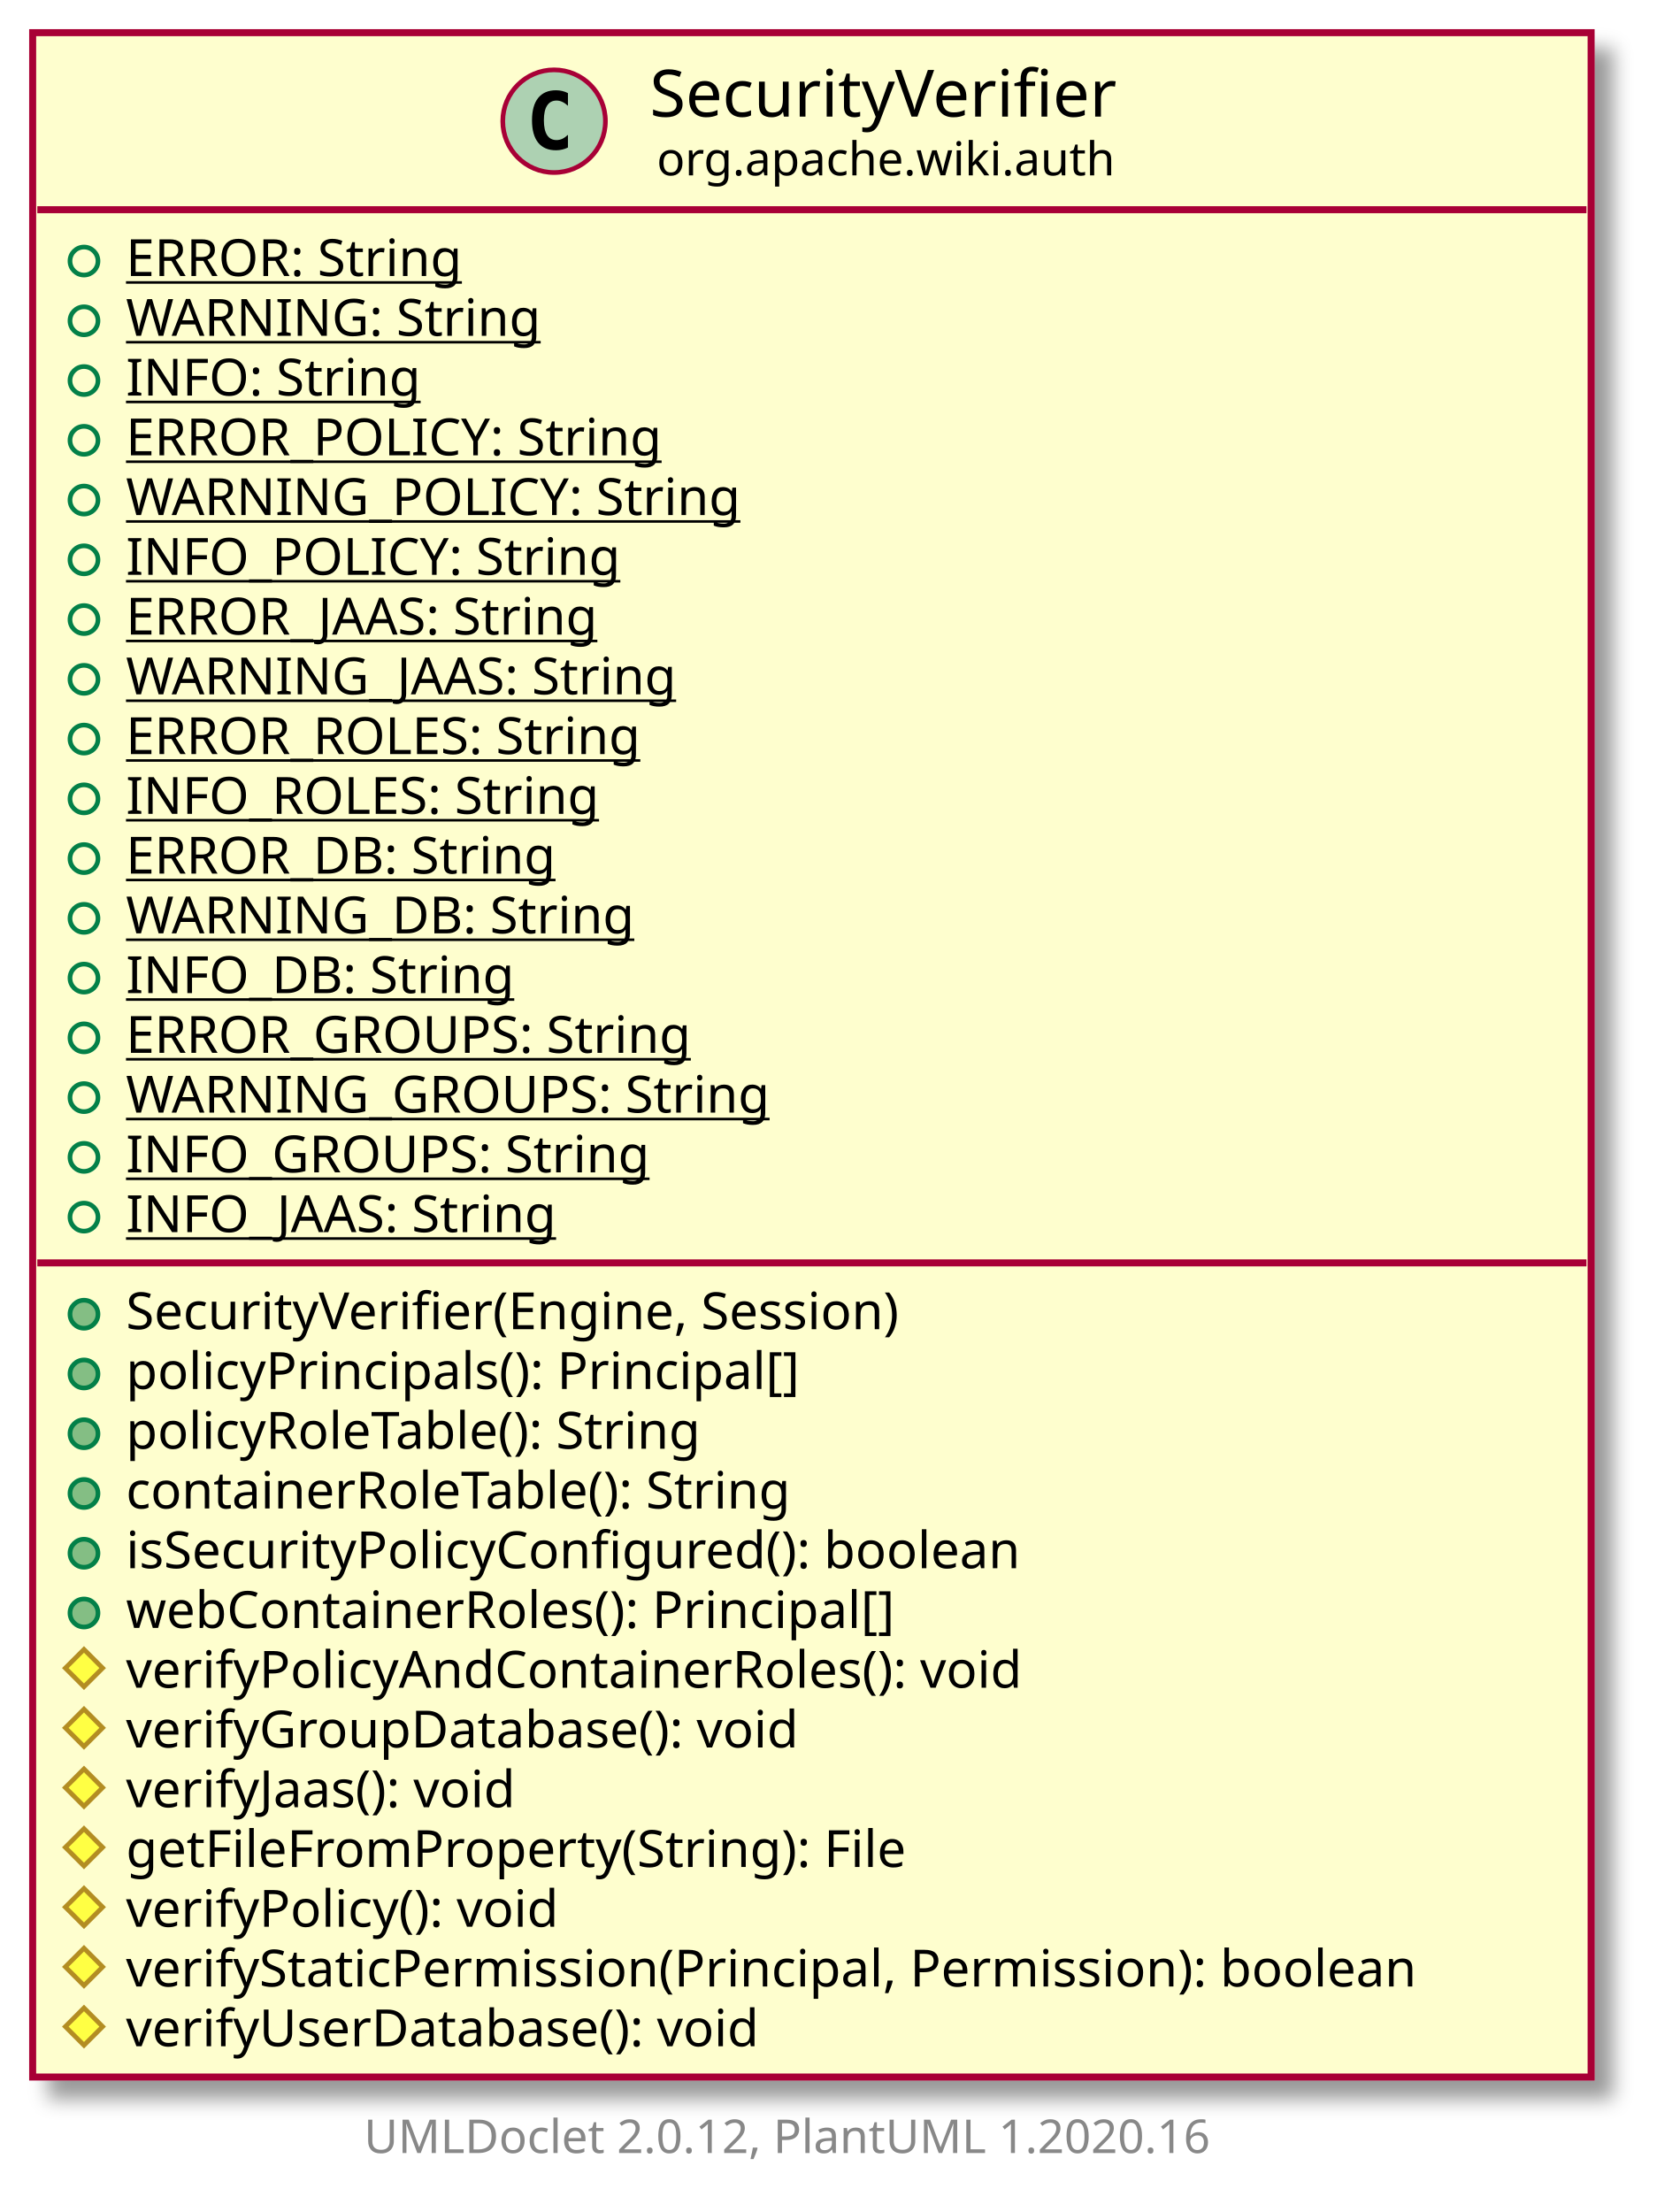
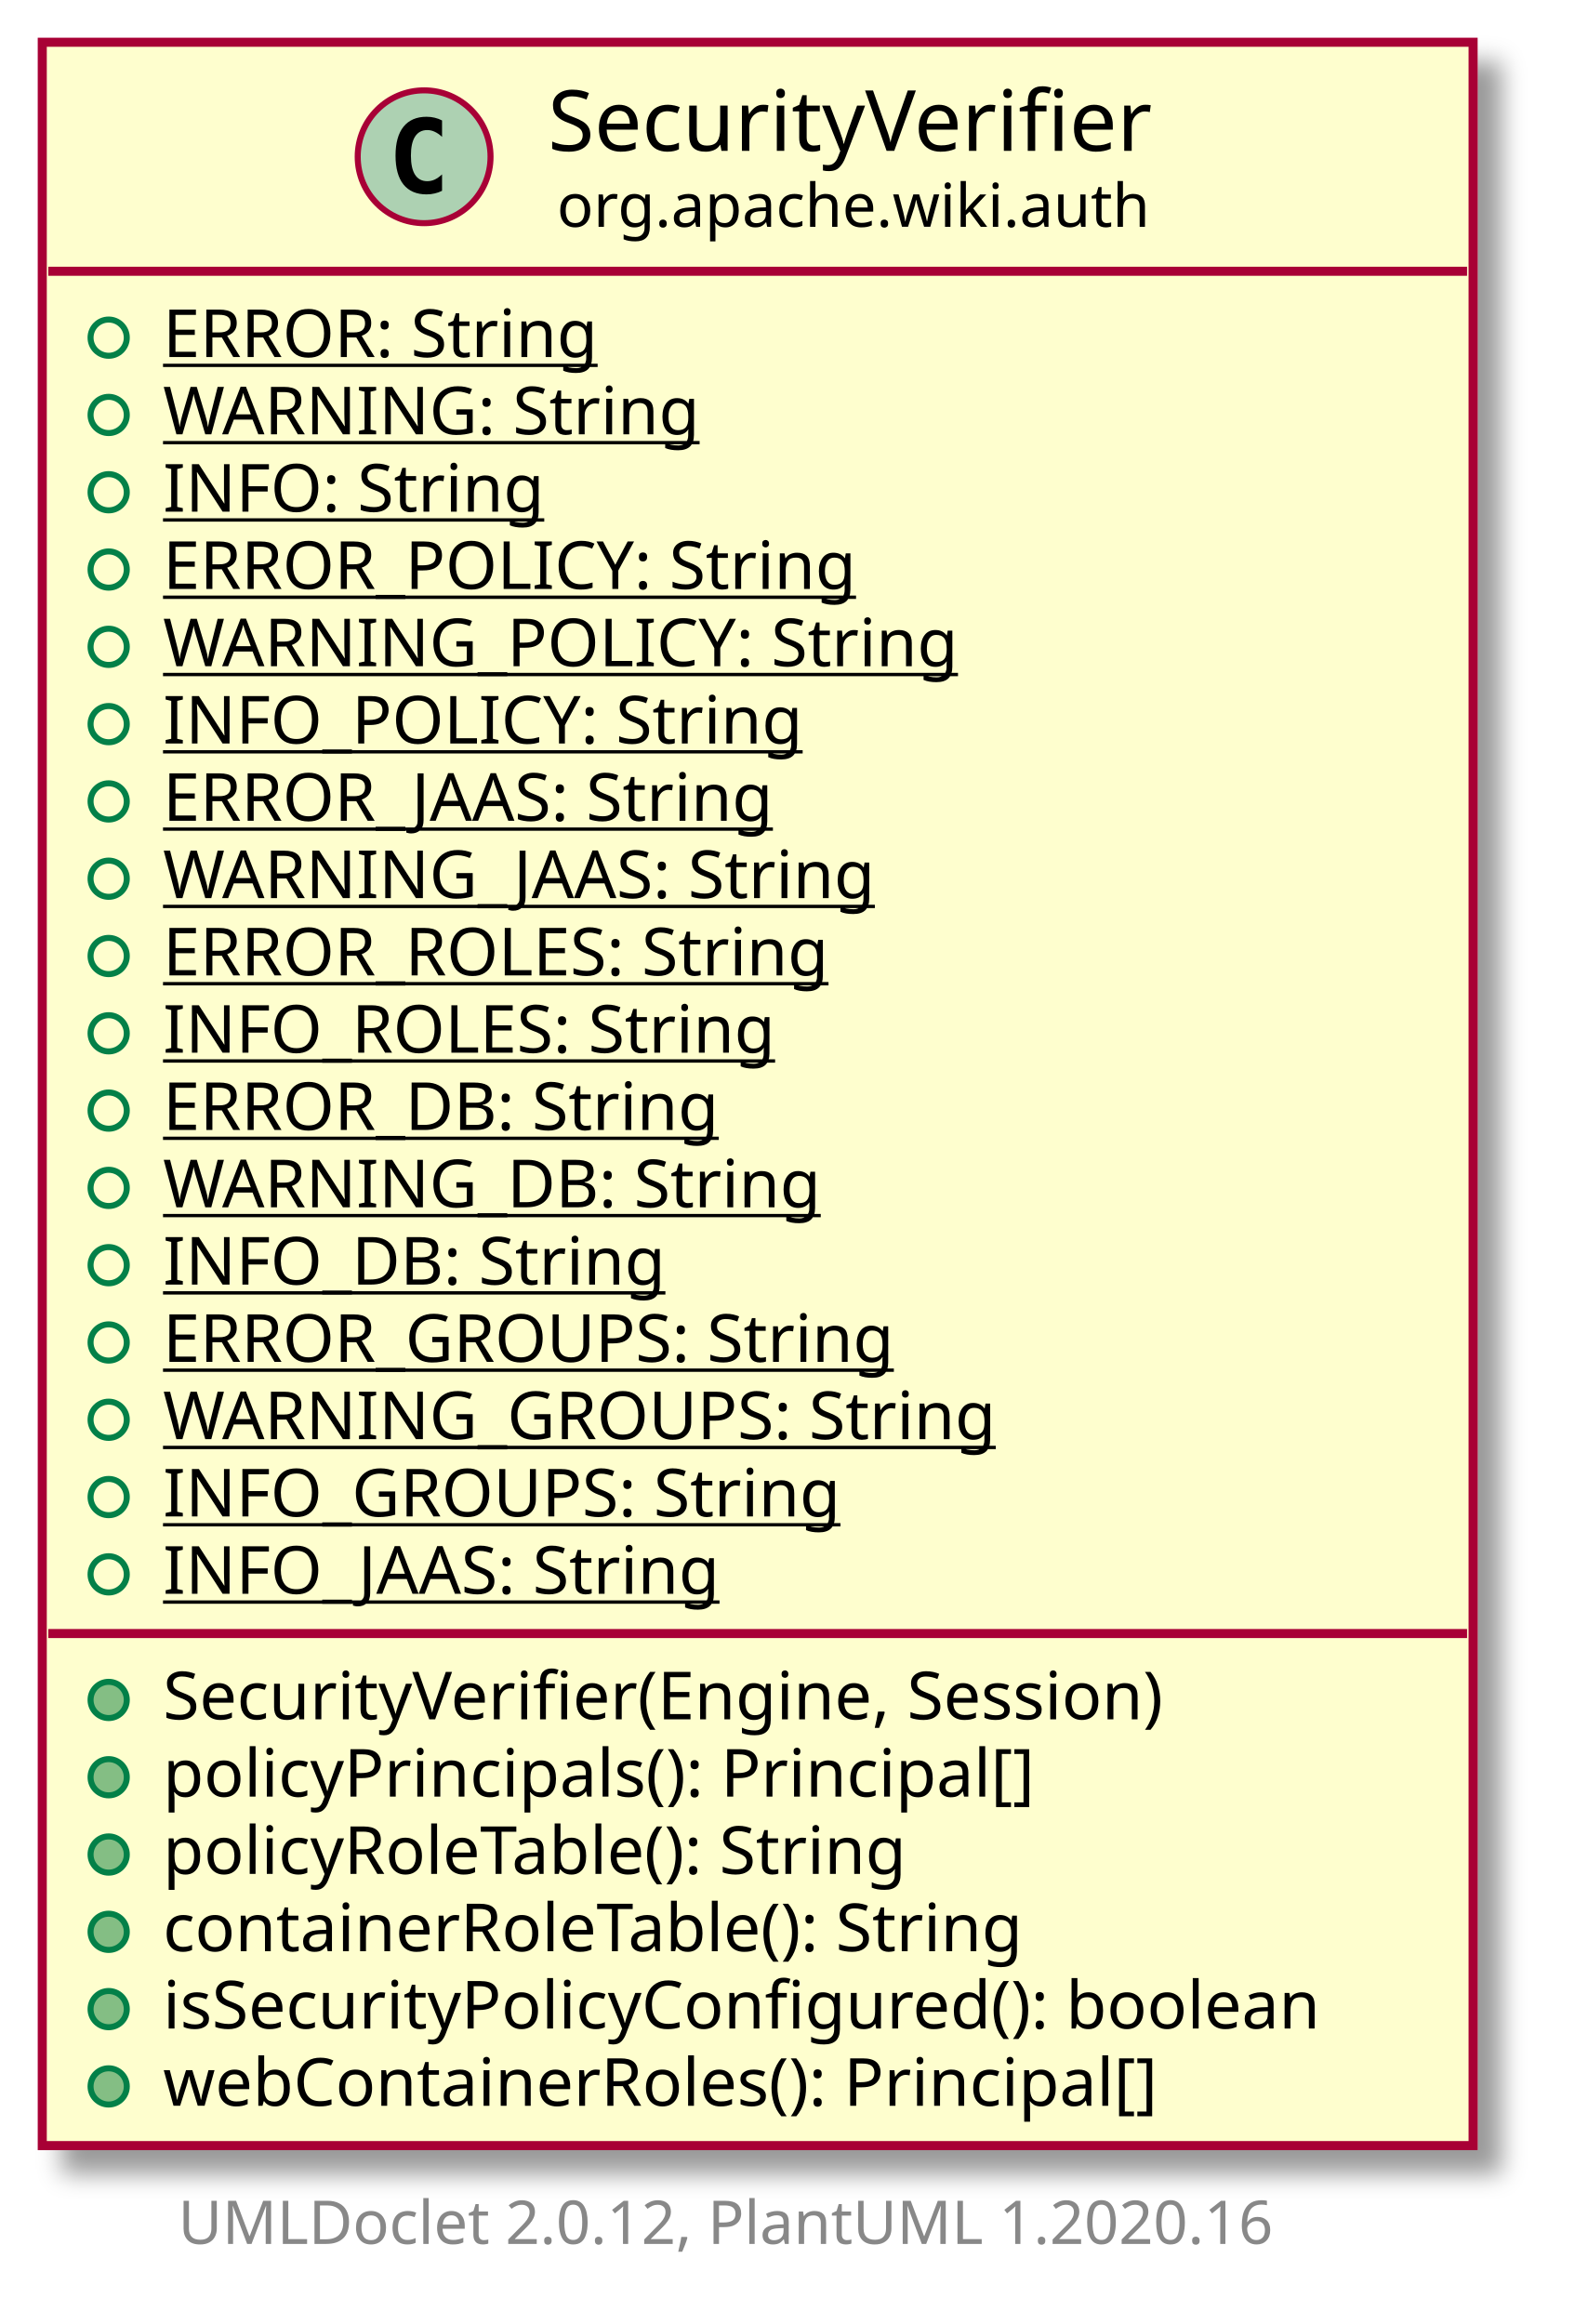
- <svg xmlns="http://www.w3.org/2000/svg" xmlns:xlink="http://www.w3.org/1999/xlink" contentScriptType="application/ecmascript" contentStyleType="text/css" height="474px" preserveAspectRatio="none" style="width:360px;height:474px;" version="1.1" viewBox="0 0 360 474" width="360px" zoomAndPan="magnify">
+ <svg xmlns="http://www.w3.org/2000/svg" xmlns:xlink="http://www.w3.org/1999/xlink" contentScriptType="application/ecmascript" contentStyleType="text/css" height="385px" preserveAspectRatio="none" style="width:263px;height:385px;" version="1.1" viewBox="0 0 263 385" width="263px" zoomAndPan="magnify">
  <defs>
-     <filter height="300%" id="f5ix3pgwdl416" width="300%" x="-1" y="-1">
+     <filter height="300%" id="f1e5mi9m5c2sa3" width="300%" x="-1" y="-1">
      <feGaussianBlur result="blurOut" stdDeviation="2.0" />
      <feColorMatrix in="blurOut" result="blurOut2" type="matrix" values="0 0 0 0 0 0 0 0 0 0 0 0 0 0 0 0 0 0 .4 0" />
      <feOffset dx="4.0" dy="4.0" in="blurOut2" result="blurOut3" />
      <feBlend in="SourceGraphic" in2="blurOut3" mode="normal" />
    </filter>
  </defs>
  <g>
    <a href="SecurityVerifier.html" target="_top" title="SecurityVerifier.html" xlink:actuate="onRequest" xlink:href="SecurityVerifier.html" xlink:show="new" xlink:title="SecurityVerifier.html" xlink:type="simple">
-       <rect codeLine="5" fill="#FEFECE" filter="url(#f5ix3pgwdl416)" height="438.078" id="org.apache.wiki.auth.SecurityVerifier" style="stroke: #A80036; stroke-width: 1.5;" width="334" x="7" y="7" />
-       <ellipse cx="118.75" cy="25.969" fill="#ADD1B2" rx="11" ry="11" style="stroke: #A80036; stroke-width: 1.0;" />
-       <path d="M121.719,31.609 Q121.141,31.906 120.5,32.047 Q119.859,32.203 119.156,32.203 Q116.656,32.203 115.328,30.562 Q114.016,28.906 114.016,25.781 Q114.016,22.656 115.328,21 Q116.656,19.344 119.156,19.344 Q119.859,19.344 120.5,19.5 Q121.156,19.656 121.719,19.953 L121.719,22.672 Q121.094,22.094 120.5,21.828 Q119.906,21.547 119.281,21.547 Q117.938,21.547 117.25,22.625 Q116.562,23.688 116.562,25.781 Q116.562,27.875 117.25,28.953 Q117.938,30.016 119.281,30.016 Q119.906,30.016 120.5,29.75 Q121.094,29.469 121.719,28.891 L121.719,31.609 Z " />
-       <text fill="#000000" font-family="sans-serif" font-size="14" lengthAdjust="spacingAndGlyphs" textLength="102" x="139.25" y="24.995">SecurityVerifier</text>
-       <text fill="#000000" font-family="sans-serif" font-size="10" lengthAdjust="spacingAndGlyphs" textLength="99" x="140.75" y="37.579">org.apache.wiki.auth</text>
-       <line style="stroke: #A80036; stroke-width: 1.5;" x1="8" x2="340" y1="44.938" y2="44.938" />
+       <rect codeLine="5" fill="#FEFECE" filter="url(#f1e5mi9m5c2sa3)" height="348.445" id="org.apache.wiki.auth.SecurityVerifier" style="stroke: #A80036; stroke-width: 1.5;" width="237" x="7" y="7" />
+       <ellipse cx="70.25" cy="25.969" fill="#ADD1B2" rx="11" ry="11" style="stroke: #A80036; stroke-width: 1.0;" />
+       <path d="M73.219,31.609 Q72.641,31.906 72,32.047 Q71.359,32.203 70.656,32.203 Q68.156,32.203 66.828,30.562 Q65.516,28.906 65.516,25.781 Q65.516,22.656 66.828,21 Q68.156,19.344 70.656,19.344 Q71.359,19.344 72,19.5 Q72.656,19.656 73.219,19.953 L73.219,22.672 Q72.594,22.094 72,21.828 Q71.406,21.547 70.781,21.547 Q69.438,21.547 68.75,22.625 Q68.062,23.688 68.062,25.781 Q68.062,27.875 68.75,28.953 Q69.438,30.016 70.781,30.016 Q71.406,30.016 72,29.75 Q72.594,29.469 73.219,28.891 L73.219,31.609 Z " />
+       <text fill="#000000" font-family="sans-serif" font-size="14" lengthAdjust="spacingAndGlyphs" textLength="102" x="90.75" y="24.995">SecurityVerifier</text>
+       <text fill="#000000" font-family="sans-serif" font-size="10" lengthAdjust="spacingAndGlyphs" textLength="99" x="92.25" y="37.579">org.apache.wiki.auth</text>
+       <line style="stroke: #A80036; stroke-width: 1.5;" x1="8" x2="243" y1="44.938" y2="44.938" />
      <ellipse cx="18" cy="55.938" fill="none" rx="3" ry="3" style="stroke: #038048; stroke-width: 1.0;" />
      <text fill="#000000" font-family="sans-serif" font-size="11" lengthAdjust="spacingAndGlyphs" text-decoration="underline" textLength="79" x="27" y="59.148">ERROR: String</text>
      <ellipse cx="18" cy="68.742" fill="none" rx="3" ry="3" style="stroke: #038048; stroke-width: 1.0;" />
      <text fill="#000000" font-family="sans-serif" font-size="11" lengthAdjust="spacingAndGlyphs" text-decoration="underline" textLength="93" x="27" y="71.953">WARNING: String</text>
      <ellipse cx="18" cy="81.547" fill="none" rx="3" ry="3" style="stroke: #038048; stroke-width: 1.0;" />
      <text fill="#000000" font-family="sans-serif" font-size="11" lengthAdjust="spacingAndGlyphs" text-decoration="underline" textLength="68" x="27" y="84.757">INFO: String</text>
      <ellipse cx="18" cy="94.352" fill="none" rx="3" ry="3" style="stroke: #038048; stroke-width: 1.0;" />
      <text fill="#000000" font-family="sans-serif" font-size="11" lengthAdjust="spacingAndGlyphs" text-decoration="underline" textLength="125" x="27" y="97.562">ERROR_POLICY: String</text>
      <ellipse cx="18" cy="107.156" fill="none" rx="3" ry="3" style="stroke: #038048; stroke-width: 1.0;" />
      <text fill="#000000" font-family="sans-serif" font-size="11" lengthAdjust="spacingAndGlyphs" text-decoration="underline" textLength="139" x="27" y="110.367">WARNING_POLICY: String</text>
      <ellipse cx="18" cy="119.961" fill="none" rx="3" ry="3" style="stroke: #038048; stroke-width: 1.0;" />
      <text fill="#000000" font-family="sans-serif" font-size="11" lengthAdjust="spacingAndGlyphs" text-decoration="underline" textLength="114" x="27" y="123.171">INFO_POLICY: String</text>
      <ellipse cx="18" cy="132.766" fill="none" rx="3" ry="3" style="stroke: #038048; stroke-width: 1.0;" />
      <text fill="#000000" font-family="sans-serif" font-size="11" lengthAdjust="spacingAndGlyphs" text-decoration="underline" textLength="110" x="27" y="135.976">ERROR_JAAS: String</text>
      <ellipse cx="18" cy="145.57" fill="none" rx="3" ry="3" style="stroke: #038048; stroke-width: 1.0;" />
      <text fill="#000000" font-family="sans-serif" font-size="11" lengthAdjust="spacingAndGlyphs" text-decoration="underline" textLength="124" x="27" y="148.781">WARNING_JAAS: String</text>
      <ellipse cx="18" cy="158.375" fill="none" rx="3" ry="3" style="stroke: #038048; stroke-width: 1.0;" />
      <text fill="#000000" font-family="sans-serif" font-size="11" lengthAdjust="spacingAndGlyphs" text-decoration="underline" textLength="122" x="27" y="161.585">ERROR_ROLES: String</text>
      <ellipse cx="18" cy="171.18" fill="none" rx="3" ry="3" style="stroke: #038048; stroke-width: 1.0;" />
      <text fill="#000000" font-family="sans-serif" font-size="11" lengthAdjust="spacingAndGlyphs" text-decoration="underline" textLength="111" x="27" y="174.39">INFO_ROLES: String</text>
      <ellipse cx="18" cy="183.984" fill="none" rx="3" ry="3" style="stroke: #038048; stroke-width: 1.0;" />
      <text fill="#000000" font-family="sans-serif" font-size="11" lengthAdjust="spacingAndGlyphs" text-decoration="underline" textLength="101" x="27" y="187.195">ERROR_DB: String</text>
      <ellipse cx="18" cy="196.789" fill="none" rx="3" ry="3" style="stroke: #038048; stroke-width: 1.0;" />
      <text fill="#000000" font-family="sans-serif" font-size="11" lengthAdjust="spacingAndGlyphs" text-decoration="underline" textLength="115" x="27" y="200">WARNING_DB: String</text>
      <ellipse cx="18" cy="209.594" fill="none" rx="3" ry="3" style="stroke: #038048; stroke-width: 1.0;" />
      <text fill="#000000" font-family="sans-serif" font-size="11" lengthAdjust="spacingAndGlyphs" text-decoration="underline" textLength="90" x="27" y="212.804">INFO_DB: String</text>
      <ellipse cx="18" cy="222.398" fill="none" rx="3" ry="3" style="stroke: #038048; stroke-width: 1.0;" />
      <text fill="#000000" font-family="sans-serif" font-size="11" lengthAdjust="spacingAndGlyphs" text-decoration="underline" textLength="133" x="27" y="225.609">ERROR_GROUPS: String</text>
      <ellipse cx="18" cy="235.203" fill="none" rx="3" ry="3" style="stroke: #038048; stroke-width: 1.0;" />
      <text fill="#000000" font-family="sans-serif" font-size="11" lengthAdjust="spacingAndGlyphs" text-decoration="underline" textLength="147" x="27" y="238.414">WARNING_GROUPS: String</text>
      <ellipse cx="18" cy="248.008" fill="none" rx="3" ry="3" style="stroke: #038048; stroke-width: 1.0;" />
      <text fill="#000000" font-family="sans-serif" font-size="11" lengthAdjust="spacingAndGlyphs" text-decoration="underline" textLength="122" x="27" y="251.218">INFO_GROUPS: String</text>
      <ellipse cx="18" cy="260.812" fill="none" rx="3" ry="3" style="stroke: #038048; stroke-width: 1.0;" />
      <text fill="#000000" font-family="sans-serif" font-size="11" lengthAdjust="spacingAndGlyphs" text-decoration="underline" textLength="99" x="27" y="264.023">INFO_JAAS: String</text>
-       <line style="stroke: #A80036; stroke-width: 1.5;" x1="8" x2="340" y1="270.617" y2="270.617" />
+       <line style="stroke: #A80036; stroke-width: 1.5;" x1="8" x2="243" y1="270.617" y2="270.617" />
      <ellipse cx="18" cy="281.617" fill="#84BE84" rx="3" ry="3" style="stroke: #038048; stroke-width: 1.0;" />
      <text fill="#000000" font-family="sans-serif" font-size="11" lengthAdjust="spacingAndGlyphs" textLength="187" x="27" y="284.828">SecurityVerifier(Engine, Session)</text>
      <ellipse cx="18" cy="294.422" fill="#84BE84" rx="3" ry="3" style="stroke: #038048; stroke-width: 1.0;" />
      <text fill="#000000" font-family="sans-serif" font-size="11" lengthAdjust="spacingAndGlyphs" textLength="159" x="27" y="297.632">policyPrincipals(): Principal[]</text>
      <ellipse cx="18" cy="307.227" fill="#84BE84" rx="3" ry="3" style="stroke: #038048; stroke-width: 1.0;" />
      <text fill="#000000" font-family="sans-serif" font-size="11" lengthAdjust="spacingAndGlyphs" textLength="137" x="27" y="310.437">policyRoleTable(): String</text>
      <ellipse cx="18" cy="320.031" fill="#84BE84" rx="3" ry="3" style="stroke: #038048; stroke-width: 1.0;" />
      <text fill="#000000" font-family="sans-serif" font-size="11" lengthAdjust="spacingAndGlyphs" textLength="158" x="27" y="323.242">containerRoleTable(): String</text>
      <ellipse cx="18" cy="332.836" fill="#84BE84" rx="3" ry="3" style="stroke: #038048; stroke-width: 1.0;" />
      <text fill="#000000" font-family="sans-serif" font-size="11" lengthAdjust="spacingAndGlyphs" textLength="211" x="27" y="336.046">isSecurityPolicyConfigured(): boolean</text>
      <ellipse cx="18" cy="345.641" fill="#84BE84" rx="3" ry="3" style="stroke: #038048; stroke-width: 1.0;" />
      <text fill="#000000" font-family="sans-serif" font-size="11" lengthAdjust="spacingAndGlyphs" textLength="181" x="27" y="348.851">webContainerRoles(): Principal[]</text>
-       <polygon fill="#FFFF44" points="18,353.445,22,357.445,18,361.445,14,357.445" style="stroke: #B38D22; stroke-width: 1.0;" />
-       <text fill="#000000" font-family="sans-serif" font-size="11" lengthAdjust="spacingAndGlyphs" textLength="209" x="27" y="361.656">verifyPolicyAndContainerRoles(): void</text>
-       <polygon fill="#FFFF44" points="18,366.25,22,370.25,18,374.25,14,370.25" style="stroke: #B38D22; stroke-width: 1.0;" />
-       <text fill="#000000" font-family="sans-serif" font-size="11" lengthAdjust="spacingAndGlyphs" textLength="159" x="27" y="374.46">verifyGroupDatabase(): void</text>
-       <polygon fill="#FFFF44" points="18,379.055,22,383.055,18,387.055,14,383.055" style="stroke: #B38D22; stroke-width: 1.0;" />
-       <text fill="#000000" font-family="sans-serif" font-size="11" lengthAdjust="spacingAndGlyphs" textLength="94" x="27" y="387.265">verifyJaas(): void</text>
-       <polygon fill="#FFFF44" points="18,391.859,22,395.859,18,399.859,14,395.859" style="stroke: #B38D22; stroke-width: 1.0;" />
-       <text fill="#000000" font-family="sans-serif" font-size="11" lengthAdjust="spacingAndGlyphs" textLength="183" x="27" y="400.07">getFileFromProperty(String): File</text>
-       <polygon fill="#FFFF44" points="18,404.664,22,408.664,18,412.664,14,408.664" style="stroke: #B38D22; stroke-width: 1.0;" />
-       <text fill="#000000" font-family="sans-serif" font-size="11" lengthAdjust="spacingAndGlyphs" textLength="102" x="27" y="412.875">verifyPolicy(): void</text>
-       <polygon fill="#FFFF44" points="18,417.469,22,421.469,18,425.469,14,421.469" style="stroke: #B38D22; stroke-width: 1.0;" />
-       <text fill="#000000" font-family="sans-serif" font-size="11" lengthAdjust="spacingAndGlyphs" textLength="308" x="27" y="425.679">verifyStaticPermission(Principal, Permission): boolean</text>
-       <polygon fill="#FFFF44" points="18,430.273,22,434.273,18,438.273,14,434.273" style="stroke: #B38D22; stroke-width: 1.0;" />
-       <text fill="#000000" font-family="sans-serif" font-size="11" lengthAdjust="spacingAndGlyphs" textLength="151" x="27" y="438.484">verifyUserDatabase(): void</text>
    </a>
-     <text fill="#888888" font-family="sans-serif" font-size="10" lengthAdjust="spacingAndGlyphs" textLength="192" x="78" y="461.36">UMLDoclet 2.0.12, PlantUML 1.2020.16</text>
+     <text fill="#888888" font-family="sans-serif" font-size="10" lengthAdjust="spacingAndGlyphs" textLength="192" x="29.5" y="371.728">UMLDoclet 2.0.12, PlantUML 1.2020.16</text>
  </g>
</svg>
